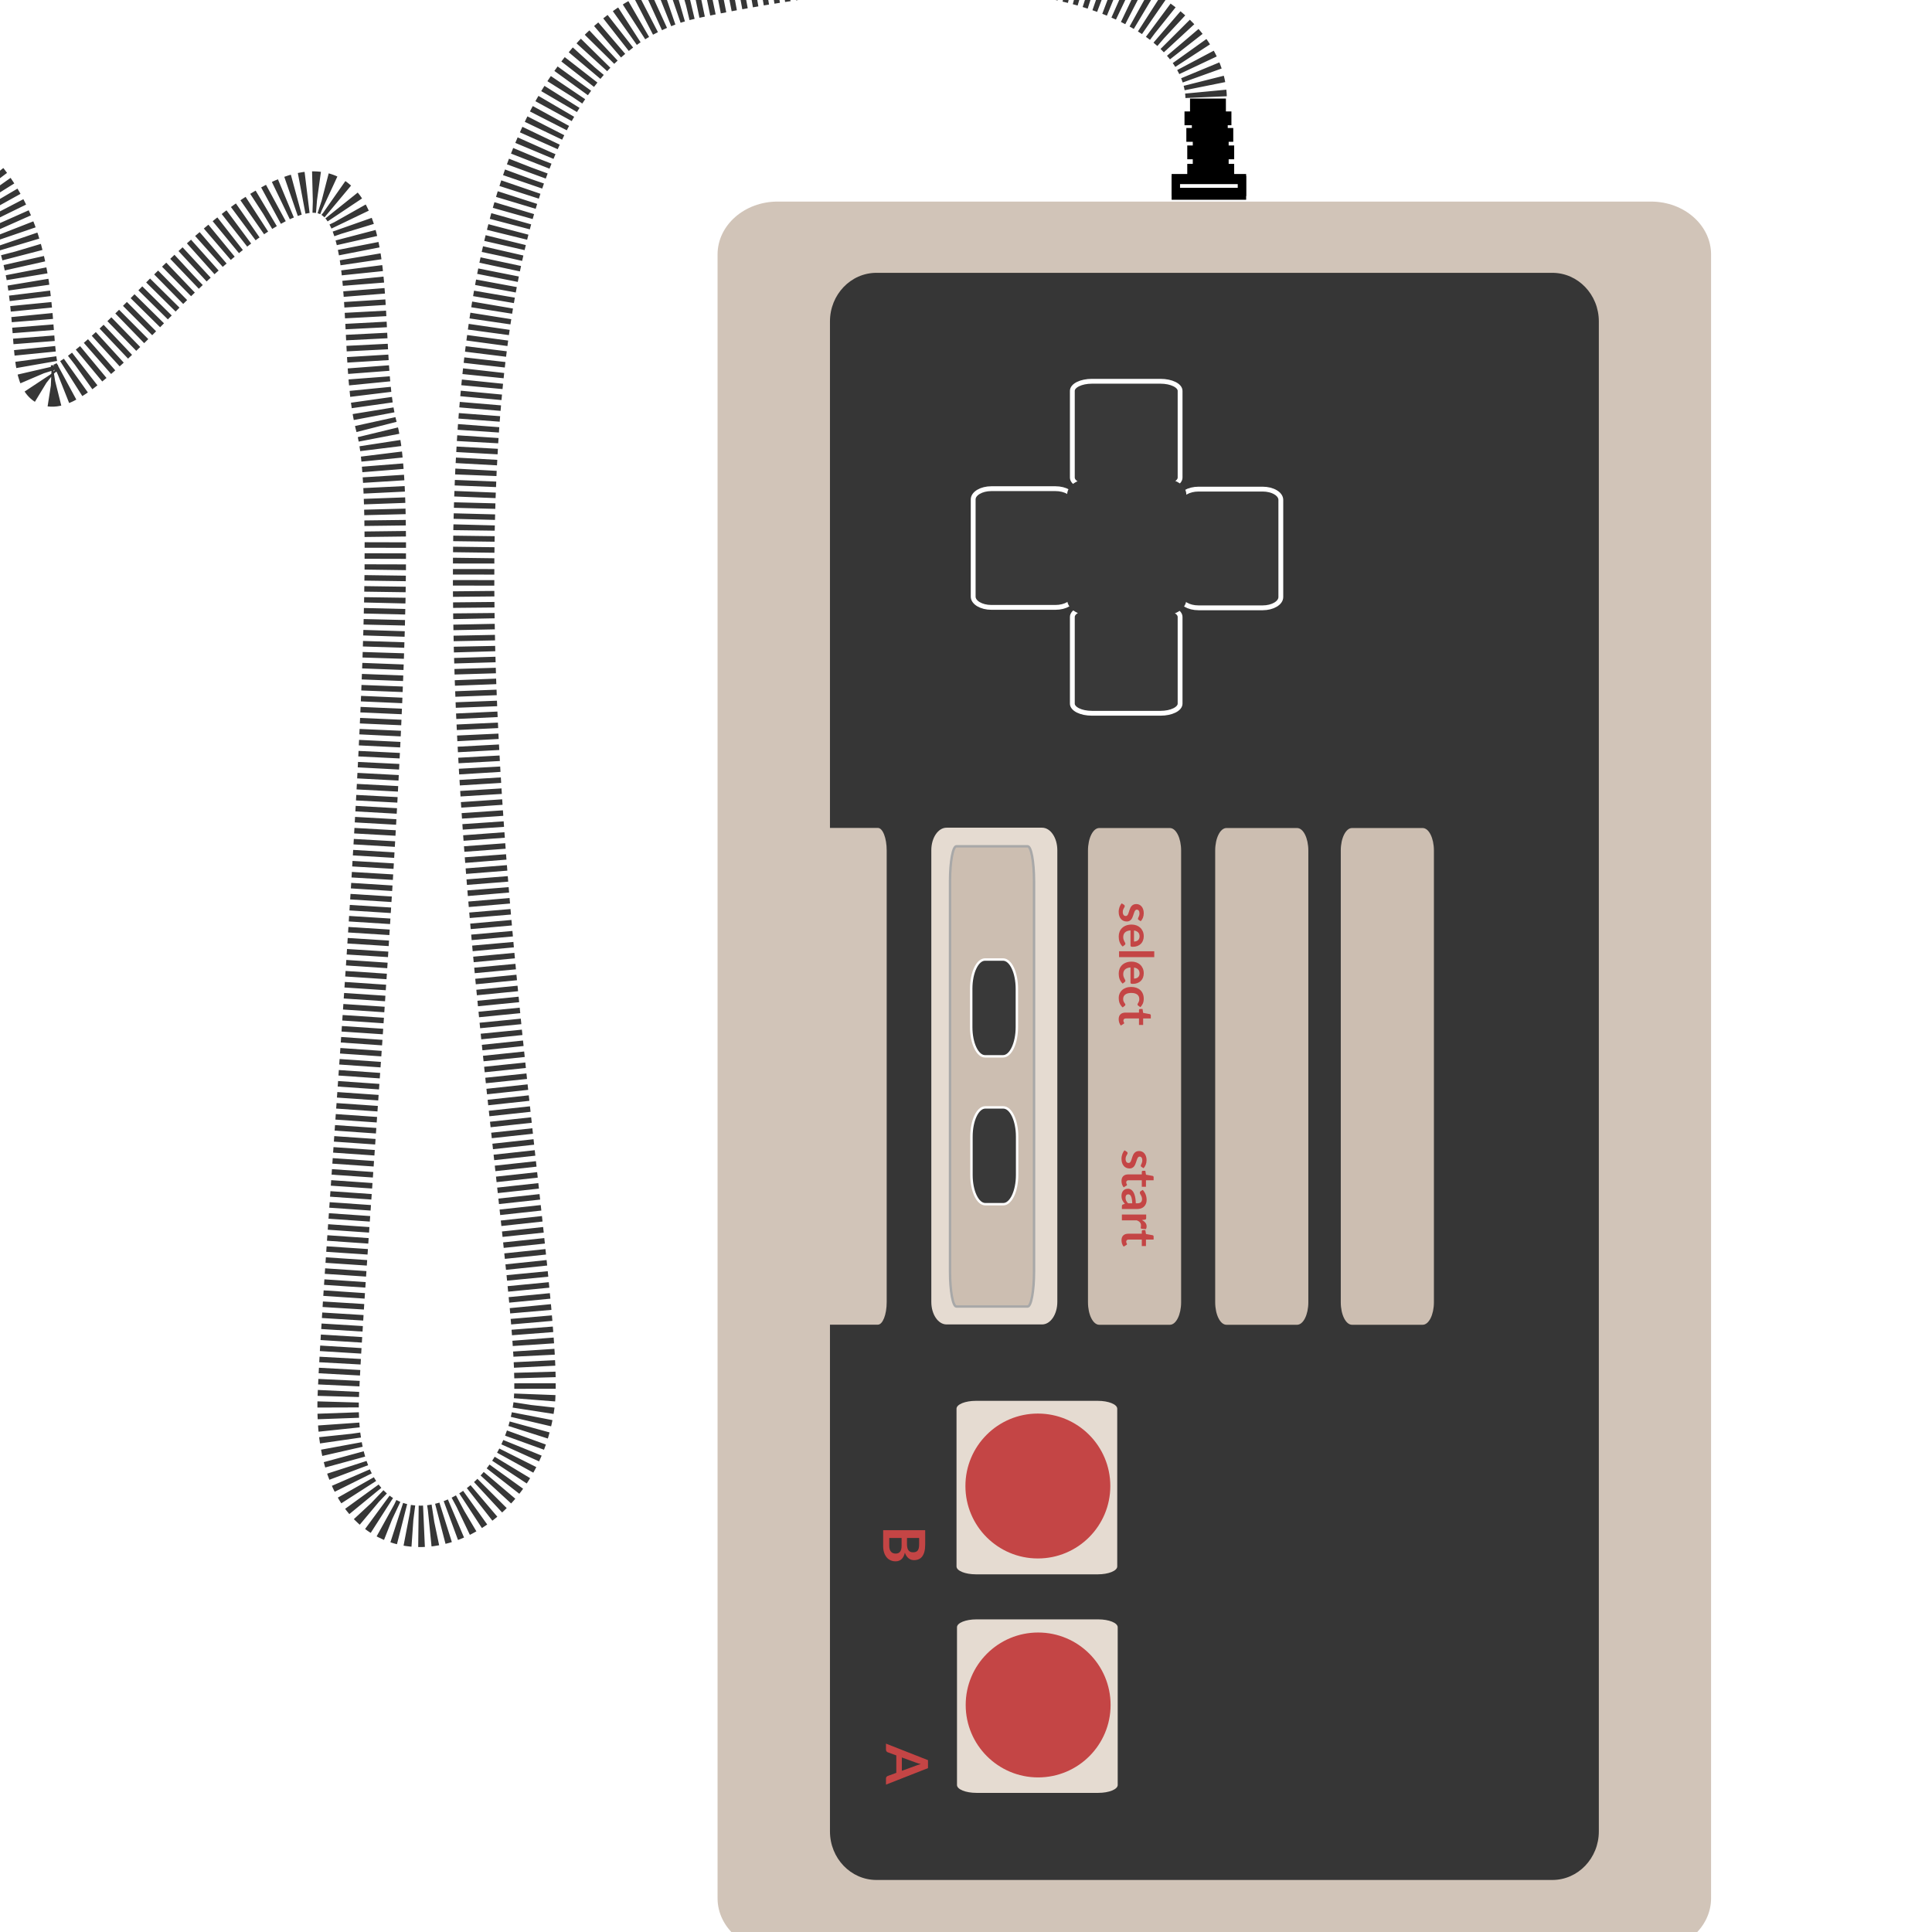
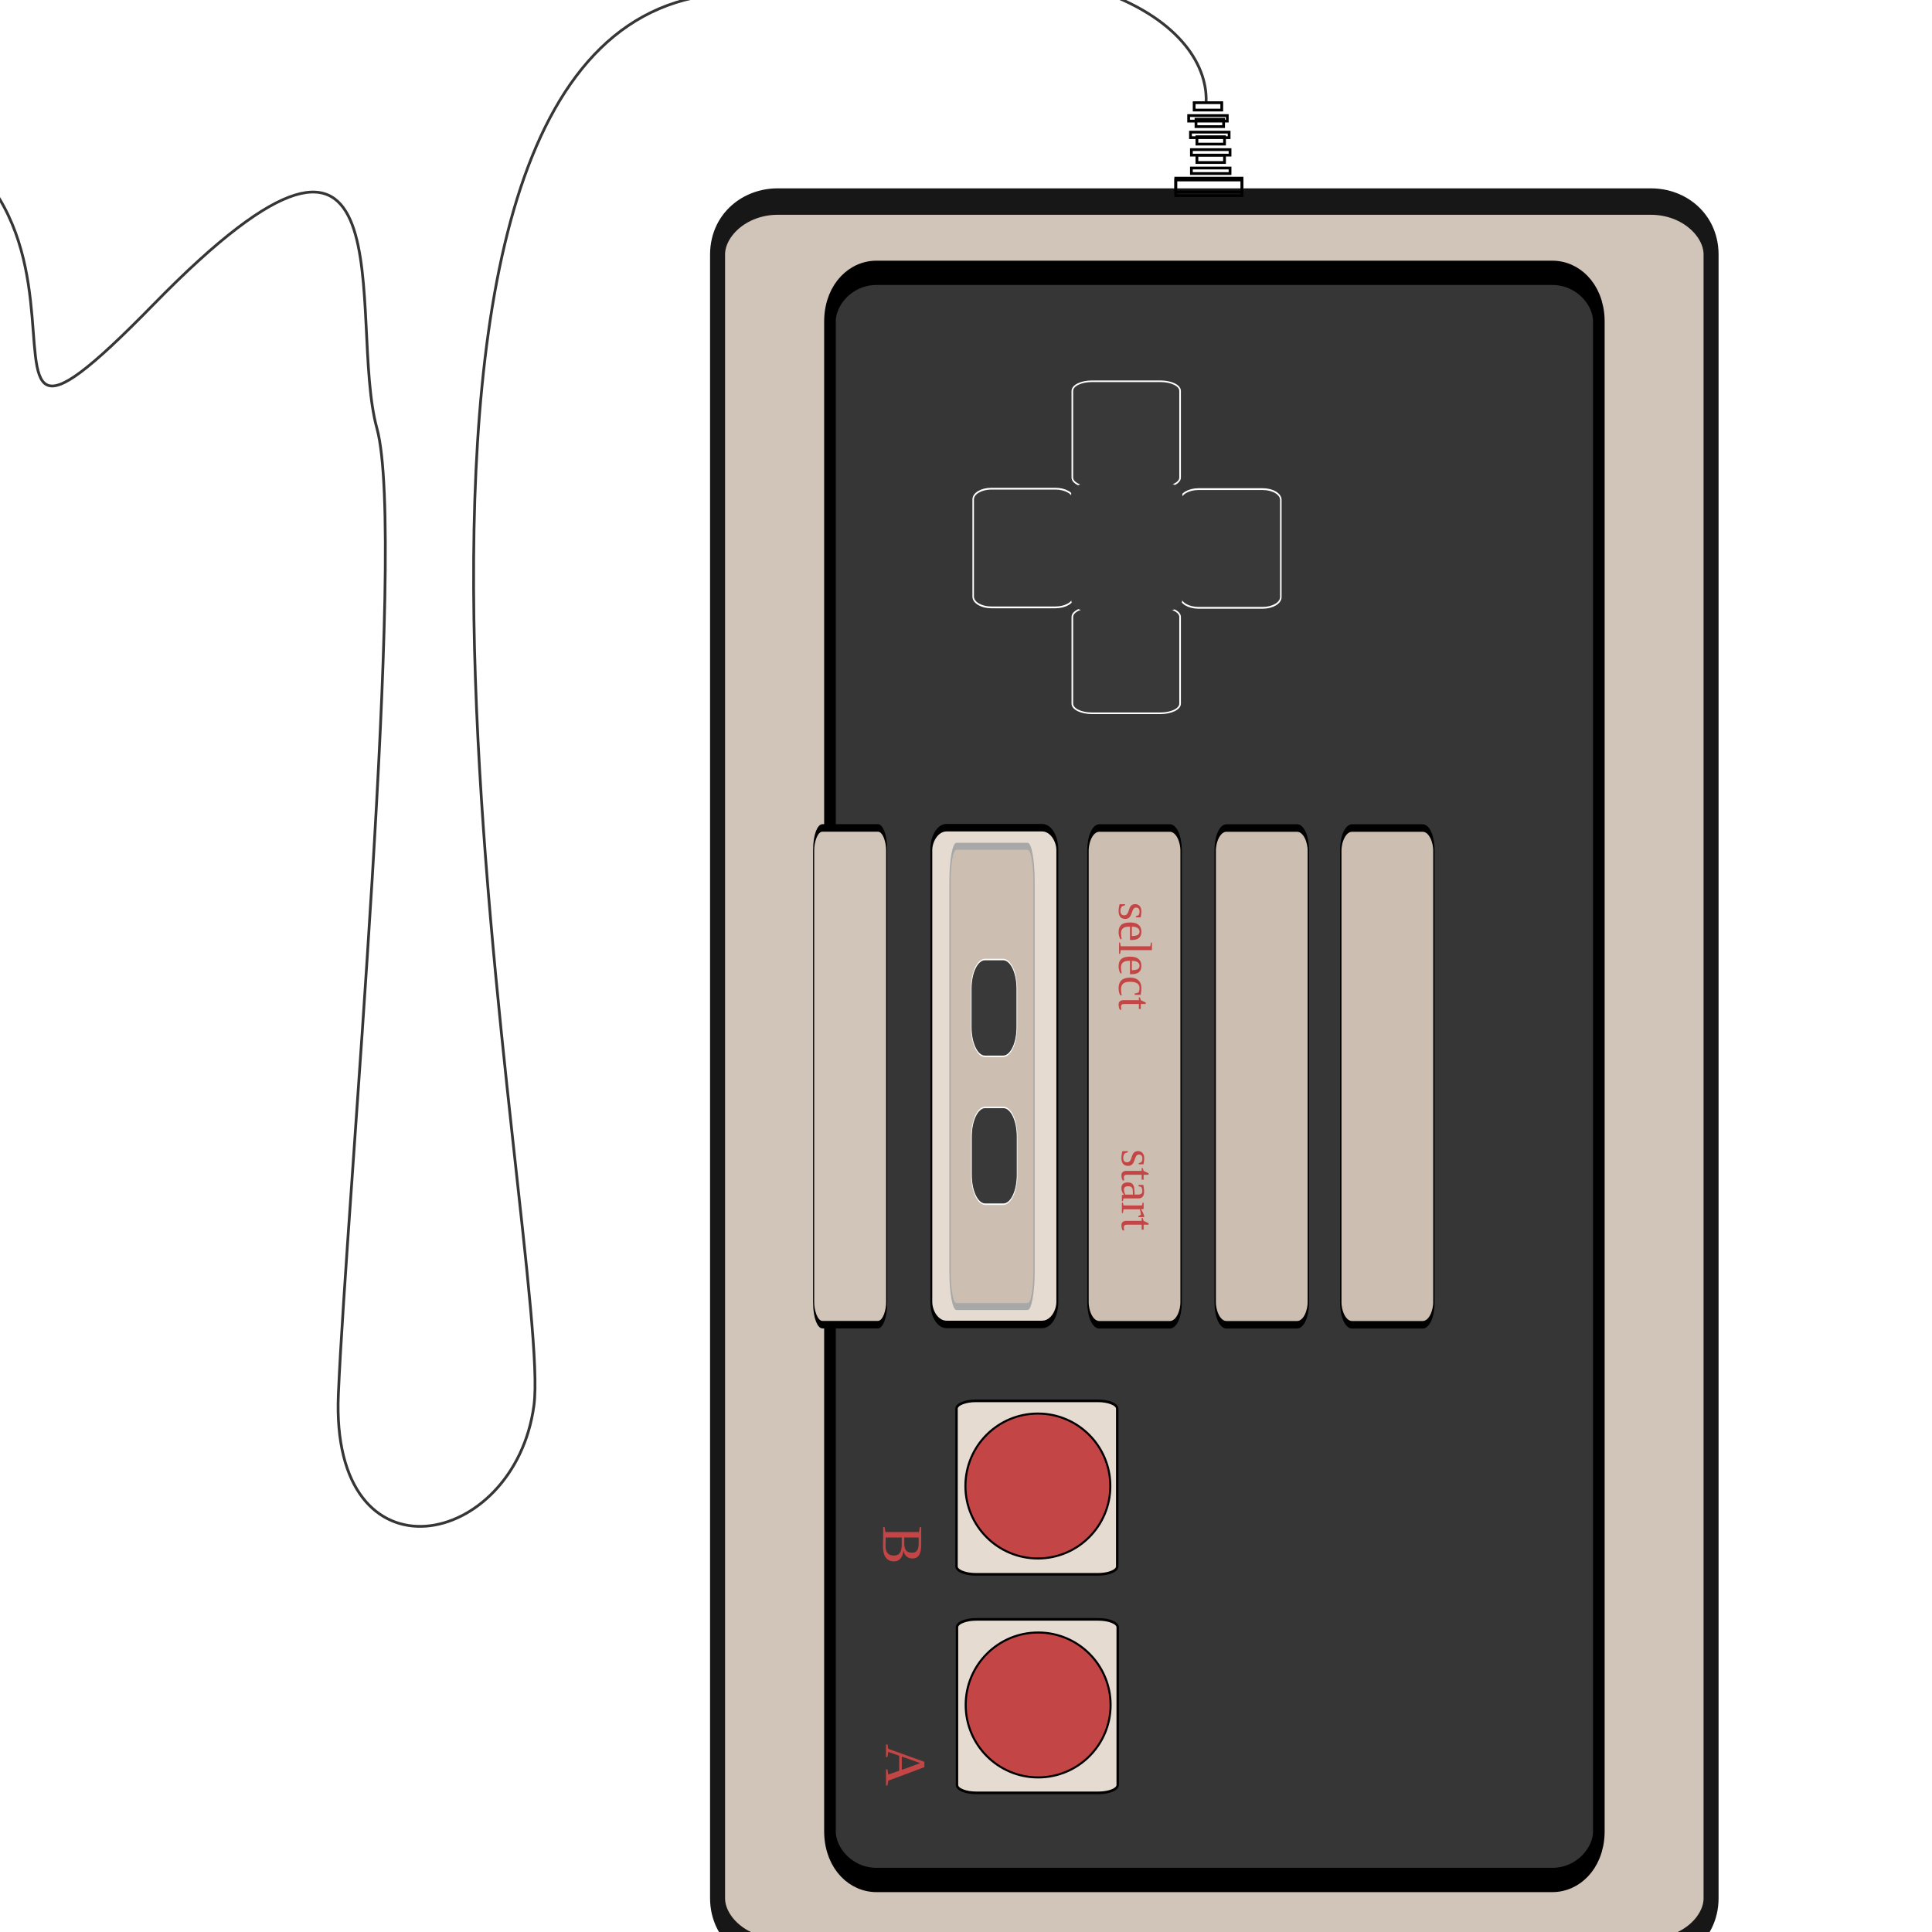
<svg xmlns="http://www.w3.org/2000/svg" width="800" height="800" xml:space="preserve" version="1.1" viewBox="100 150 700 700">
  <g>
    <g id="c48f3e2b-1518-4106-a314-e6c49b200c2a" transform="matrix(0 0 0 0 0 0)" />
    <g id="c8df7ca4-a13f-4e25-a475-8e1073cdee52" transform="matrix(5.44 0 0 9.58 539.97 539.99)">
-       <rect id="svg_3" opacity="0.91" fill-rule=" nonzero" fill=" rgb(204,190,177)" stroke-miterlimit="4" stroke-linejoin=" miter" stroke-dashoffset="0" stroke-linecap=" butt" stroke-dasharray=" none" stroke-width="0" stroke=" rgb(0,0,0)" height="66.17" width="66.17" ry="2" rx="4" y="-33.085" x="-33.085" vector-effect="non-scaling-stroke" />
+       <rect id="svg_3" opacity="0.91" fillRule="nonzero" fill=" rgb(204,190,177)" strokeMiterlimit="4" strokeLinejoin="miter" strokeDashoffset="0" strokeLinecap="butt" strokeDasharray=" none" strokeWidth="0" stroke=" rgb(0,0,0)" height="66.17" width="66.17" ry="2" rx="4" y="-33.085" x="-33.085" vectorEffect="non-scaling-stroke" />
    </g>
    <g id="1bfb7af7-c23b-41e9-8996-67085654ee9c" transform="matrix(4.21 0 0 8.8 540 540)">
-       <rect id="svg_4" fill-rule=" nonzero" fill=" rgb(54,54,54)" stroke-miterlimit="4" stroke-linejoin=" miter" stroke-dashoffset="0" stroke-linecap=" butt" stroke-dasharray=" none" stroke-width="0" stroke=" rgb(0,0,0)" height="66.17" width="66.17" y="-33.085" x="-33.085" ry="2" rx="4" vector-effect="non-scaling-stroke" />
+       <rect id="svg_4" fillRule="nonzero" fill=" rgb(54,54,54)" strokeMiterlimit="4" strokeLinejoin="miter" strokeDashoffset="0" strokeLinecap="butt" strokeDasharray=" none" strokeWidth="0" stroke=" rgb(0,0,0)" height="66.17" width="66.17" y="-33.085" x="-33.085" ry="2" rx="4" vectorEffect="non-scaling-stroke" />
    </g>
    <g id="b4ce49c2-3a4b-4108-9ce5-4e442ce29fba" transform="matrix(-0.4 0 0 2.72 408.03 539.96)">
-       <rect id="svg_5" fill-rule=" nonzero" fill=" rgb(209 196 184)" stroke-miterlimit="4" stroke-linejoin=" miter" stroke-dashoffset="0" stroke-linecap=" butt" stroke-dasharray=" none" stroke-width="0" stroke=" rgb(0,0,0)" height="66.17" width="66.17" ry="3" rx="8" y="-33.085" x="-33.085" vector-effect="non-scaling-stroke" />
+       <rect id="svg_5" fillRule="nonzero" fill=" rgb(209 196 184)" strokeMiterlimit="4" strokeLinejoin="miter" strokeDashoffset="0" strokeLinecap="butt" strokeDasharray=" none" strokeWidth="0" stroke=" rgb(0,0,0)" height="66.17" width="66.17" ry="3" rx="8" y="-33.085" x="-33.085" vectorEffect="non-scaling-stroke" />
    </g>
    <g id="b4ce49c2-3a4b-4108-9ce5-4e442ce29fba" transform="matrix(-0.51 0 0 2.72 602.66 540)">
-       <rect id="svg_6" fill-rule=" nonzero" fill=" rgb(204,190,177)" stroke-miterlimit="4" stroke-linejoin=" miter" stroke-dashoffset="0" stroke-linecap=" butt" stroke-dasharray=" none" stroke-width="0" stroke=" rgb(0,0,0)" height="66.17" width="66.17" ry="3" rx="8" y="-33.085" x="-33.085" vector-effect="non-scaling-stroke" />
+       <rect id="svg_6" fillRule="nonzero" fill=" rgb(204,190,177)" strokeMiterlimit="4" strokeLinejoin="miter" strokeDashoffset="0" strokeLinecap="butt" strokeDasharray=" none" strokeWidth="0" stroke=" rgb(0,0,0)" height="66.17" width="66.17" ry="3" rx="8" y="-33.085" x="-33.085" vectorEffect="non-scaling-stroke" />
    </g>
    <g id="b4ce49c2-3a4b-4108-9ce5-4e442ce29fba" transform="matrix(-0.51 0 0 2.72 557.16 540)">
-       <rect id="svg_7" fill-rule=" nonzero" fill=" rgb(204,190,177)" stroke-miterlimit="4" stroke-linejoin=" miter" stroke-dashoffset="0" stroke-linecap=" butt" stroke-dasharray=" none" stroke-width="0" stroke=" rgb(0,0,0)" height="66.17" width="66.17" ry="3" rx="8" y="-33.085" x="-33.085" vector-effect="non-scaling-stroke" />
+       <rect id="svg_7" fillRule="nonzero" fill=" rgb(204,190,177)" strokeMiterlimit="4" strokeLinejoin="miter" strokeDashoffset="0" strokeLinecap="butt" strokeDasharray=" none" strokeWidth="0" stroke=" rgb(0,0,0)" height="66.17" width="66.17" ry="3" rx="8" y="-33.085" x="-33.085" vectorEffect="non-scaling-stroke" />
    </g>
    <g id="b4ce49c2-3a4b-4108-9ce5-4e442ce29fba" transform="matrix(-0.51 0 0 2.72 511.07 540)">
-       <rect id="svg_8" fill-rule=" nonzero" fill=" rgb(204,190,177)" stroke-miterlimit="4" stroke-linejoin=" miter" stroke-dashoffset="0" stroke-linecap=" butt" stroke-dasharray=" none" stroke-width="0" stroke=" rgb(0,0,0)" height="66.17" width="66.17" ry="3" rx="8" y="-33.085" x="-33.085" vector-effect="non-scaling-stroke" />
+       <rect id="svg_8" fillRule="nonzero" fill=" rgb(204,190,177)" strokeMiterlimit="4" strokeLinejoin="miter" strokeDashoffset="0" strokeLinecap="butt" strokeDasharray=" none" strokeWidth="0" stroke=" rgb(0,0,0)" height="66.17" width="66.17" ry="3" rx="8" y="-33.085" x="-33.085" vectorEffect="non-scaling-stroke" />
    </g>
    <g id="b4ce49c2-3a4b-4108-9ce5-4e442ce29fba" transform="matrix(-0.69 0 0 2.72 460.26 539.88)">
-       <rect id="svg_9" fill-rule=" nonzero" fill=" rgb(229,219,209)" stroke-miterlimit="4" stroke-linejoin=" miter" stroke-dashoffset="0" stroke-linecap=" butt" stroke-dasharray=" none" stroke-width="0" stroke=" rgb(0,0,0)" height="66.17" width="66.17" ry="3" rx="8" y="-33.085" x="-33.085" vector-effect="non-scaling-stroke" />
+       <rect id="svg_9" fillRule="nonzero" fill=" rgb(229,219,209)" strokeMiterlimit="4" strokeLinejoin="miter" strokeDashoffset="0" strokeLinecap="butt" strokeDasharray=" none" strokeWidth="0" stroke=" rgb(0,0,0)" height="66.17" width="66.17" ry="3" rx="8" y="-33.085" x="-33.085" vectorEffect="non-scaling-stroke" />
    </g>
    <g id="b4ce49c2-3a4b-4108-9ce5-4e442ce29fba" transform="matrix(-0.88 0 0 0.95 475.68 688.98)">
-       <rect id="svg_10" fill-rule=" nonzero" fill=" rgb(229,219,209)" stroke-miterlimit="4" stroke-linejoin=" miter" stroke-dashoffset="0" stroke-linecap=" butt" stroke-dasharray=" none" stroke-width="0" stroke=" rgb(0,0,0)" height="66.17" width="66.17" ry="3" rx="8" y="-33.085" x="-33.085" vector-effect="non-scaling-stroke" />
+       <rect id="svg_10" fillRule="nonzero" fill=" rgb(229,219,209)" strokeMiterlimit="4" strokeLinejoin="miter" strokeDashoffset="0" strokeLinecap="butt" strokeDasharray=" none" strokeWidth="0" stroke=" rgb(0,0,0)" height="66.17" width="66.17" ry="3" rx="8" y="-33.085" x="-33.085" vectorEffect="non-scaling-stroke" />
    </g>
    <g id="b4ce49c2-3a4b-4108-9ce5-4e442ce29fba" transform="matrix(-0.88 0 0 0.95 475.85 768.16)">
-       <rect id="svg_11" fill-rule=" nonzero" fill=" rgb(229,219,209)" stroke-miterlimit="4" stroke-linejoin=" miter" stroke-dashoffset="0" stroke-linecap=" butt" stroke-dasharray=" none" stroke-width="0" stroke=" rgb(0,0,0)" height="66.17" width="66.17" ry="3" rx="8" y="-33.085" x="-33.085" vector-effect="non-scaling-stroke" />
+       <rect id="svg_11" fillRule="nonzero" fill=" rgb(229,219,209)" strokeMiterlimit="4" strokeLinejoin="miter" strokeDashoffset="0" strokeLinecap="butt" strokeDasharray=" none" strokeWidth="0" stroke=" rgb(0,0,0)" height="66.17" width="66.17" ry="3" rx="8" y="-33.085" x="-33.085" vectorEffect="non-scaling-stroke" />
    </g>
    <g id="a1dd771c-6dd6-42e5-be78-47cdad1e896b" transform="matrix(0.75 0 0 0.75 476.04 688.41)">
-       <circle id="svg_12" fill-rule=" nonzero" fill=" rgb(196,69,69)" stroke-miterlimit="4" stroke-linejoin=" miter" stroke-dashoffset="0" stroke-linecap=" butt" stroke-dasharray=" none" stroke-width="0" stroke=" rgb(0,0,0)" r="35" cy="0" cx="0" vector-effect="non-scaling-stroke" />
+       <circle id="svg_12" fillRule="nonzero" fill=" rgb(196,69,69)" strokeMiterlimit="4" strokeLinejoin="miter" strokeDashoffset="0" strokeLinecap="butt" strokeDasharray=" none" strokeWidth="0" stroke=" rgb(0,0,0)" r="35" cy="0" cx="0" vectorEffect="non-scaling-stroke" />
    </g>
    <g id="a1dd771c-6dd6-42e5-be78-47cdad1e896b" transform="matrix(0.75 0 0 0.75 476.14 767.74)">
-       <circle id="svg_13" fill-rule=" nonzero" fill=" rgb(196,69,69)" stroke-miterlimit="4" stroke-linejoin=" miter" stroke-dashoffset="0" stroke-linecap=" butt" stroke-dasharray=" none" stroke-width="0" stroke=" rgb(0,0,0)" r="35" cy="0" cx="0" vector-effect="non-scaling-stroke" />
+       <circle id="svg_13" fillRule="nonzero" fill=" rgb(196,69,69)" strokeMiterlimit="4" strokeLinejoin="miter" strokeDashoffset="0" strokeLinecap="butt" strokeDasharray=" none" strokeWidth="0" stroke=" rgb(0,0,0)" r="35" cy="0" cx="0" vectorEffect="non-scaling-stroke" />
    </g>
    <g id="b4ce49c2-3a4b-4108-9ce5-4e442ce29fba" transform="matrix(-0.46 0 0 2.52 459.43 540)">
-       <rect id="svg_14" fill-rule=" nonzero" fill=" rgb(204,190,177)" stroke-miterlimit="4" stroke-linejoin=" miter" stroke-dashoffset="0" stroke-linecap=" butt" stroke-dasharray=" none" stroke=" rgb(168,168,168)" height="66.17" width="66.17" ry="5" rx="5" y="-33.085" x="-33.085" vector-effect="non-scaling-stroke" />
+       <rect id="svg_14" fillRule="nonzero" fill=" rgb(204,190,177)" strokeMiterlimit="4" strokeLinejoin="miter" strokeDashoffset="0" strokeLinecap="butt" strokeDasharray=" none" stroke=" rgb(168,168,168)" height="66.17" width="66.17" ry="5" rx="5" y="-33.085" x="-33.085" vectorEffect="non-scaling-stroke" />
    </g>
    <g id="d3784ada-745c-4eaf-b529-1373ee92f942" transform="matrix(0.25 0 0 0.53 460.16 515.19)">
-       <rect id="svg_15" fill-rule=" nonzero" fill=" rgb(57,57,57)" stroke-miterlimit="4" stroke-linejoin=" miter" stroke-dashoffset="0" stroke-linecap=" butt" stroke-dasharray=" none" stroke=" rgb(255,255,255)" height="66.17" width="66.17" ry="20" rx="20" y="-33.085" x="-33.085" vector-effect="non-scaling-stroke" />
+       <rect id="svg_15" fillRule="nonzero" fill=" rgb(57,57,57)" strokeMiterlimit="4" strokeLinejoin="miter" strokeDashoffset="0" strokeLinecap="butt" strokeDasharray=" none" stroke=" rgb(255,255,255)" height="66.17" width="66.17" ry="20" rx="20" y="-33.085" x="-33.085" vectorEffect="non-scaling-stroke" />
    </g>
    <g id="d3784ada-745c-4eaf-b529-1373ee92f942" transform="matrix(0.25 0 0 0.53 460.25 568.77)">
-       <rect id="svg_16" fill-rule=" nonzero" fill=" rgb(57,57,57)" stroke-miterlimit="4" stroke-linejoin=" miter" stroke-dashoffset="0" stroke-linecap=" butt" stroke-dasharray=" none" stroke=" rgb(255,255,255)" height="66.17" width="66.17" ry="20" rx="20" y="-33.085" x="-33.085" vector-effect="non-scaling-stroke" />
+       <rect id="svg_16" fillRule="nonzero" fill=" rgb(57,57,57)" strokeMiterlimit="4" strokeLinejoin="miter" strokeDashoffset="0" strokeLinecap="butt" strokeDasharray=" none" stroke=" rgb(255,255,255)" height="66.17" width="66.17" ry="20" rx="20" y="-33.085" x="-33.085" vectorEffect="non-scaling-stroke" />
    </g>
    <g id="116c4fef-472c-4d18-898d-643b26a19495" transform="matrix(0 0.39 -0.39 0 510.85 499.54)">
-       <text id="svg_17" fill-rule=" nonzero" fill=" rgb(196,69,69)" stroke-miterlimit="4" stroke-linejoin=" miter" stroke-dashoffset="0" stroke-linecap=" butt" stroke-dasharray=" none" stroke=" none" font-weight="700" font-style="normal" font-size="44" font-family="Lato" xml:space="preserve">
+       <text id="svg_17" fillRule="nonzero" fill=" rgb(196,69,69)" strokeMiterlimit="4" strokeLinejoin="miter" strokeDashoffset="0" strokeLinecap="butt" strokeDasharray=" none" stroke=" none" fontWeight="700" font-style="normal" font-size="44" fontFamily="Lato" xml:space="preserve">
        <tspan id="svg_18" y="13.82" x="-58.1">select</tspan>
      </text>
    </g>
    <g id="svg_19" transform="matrix(0 0.39 -0.39 0 426.6 709.74)">
-       <text id="svg_20" fill-rule=" nonzero" fill=" rgb(196,69,69)" stroke-miterlimit="4" stroke-linejoin=" miter" stroke-dashoffset="0" stroke-linecap=" butt" stroke-dasharray=" none" stroke=" none" font-weight="700" font-style="normal" font-size="54" font-family="Lato" xml:space="preserve">
+       <text id="svg_20" fillRule="nonzero" fill=" rgb(196,69,69)" strokeMiterlimit="4" strokeLinejoin="miter" strokeDashoffset="0" strokeLinecap="butt" strokeDasharray=" none" stroke=" none" fontWeight="700" font-style="normal" font-size="54" fontFamily="Lato" xml:space="preserve">
        <tspan id="svg_21" y="16.96" x="-18.01">B</tspan>
      </text>
    </g>
    <g id="svg_22" transform="matrix(0 0.39 -0.39 0 427.62 789.34)">
-       <text id="svg_23" fill-rule=" nonzero" fill=" rgb(196,69,69)" stroke-miterlimit="4" stroke-linejoin=" miter" stroke-dashoffset="0" stroke-linecap=" butt" stroke-dasharray=" none" stroke=" none" font-weight="700" font-style="normal" font-size="54" font-family="Lato" xml:space="preserve">
+       <text id="svg_23" fillRule="nonzero" fill=" rgb(196,69,69)" strokeMiterlimit="4" strokeLinejoin="miter" strokeDashoffset="0" strokeLinecap="butt" strokeDasharray=" none" stroke=" none" fontWeight="700" font-style="normal" font-size="54" fontFamily="Lato" xml:space="preserve">
        <tspan id="svg_24" y="16.96" x="-19.17">A</tspan>
      </text>
    </g>
    <g id="svg_25" transform="matrix(0 0.39 -0.39 0 511.87 584.75)">
-       <text id="svg_26" fill-rule=" nonzero" fill=" rgb(196,69,69)" stroke-miterlimit="4" stroke-linejoin=" miter" stroke-dashoffset="0" stroke-linecap=" butt" stroke-dasharray=" none" stroke=" none" font-weight="700" font-style="normal" font-size="44" font-family="Lato" xml:space="preserve">
+       <text id="svg_26" fillRule="nonzero" fill=" rgb(196,69,69)" strokeMiterlimit="4" strokeLinejoin="miter" strokeDashoffset="0" strokeLinecap="butt" strokeDasharray=" none" stroke=" none" fontWeight="700" font-style="normal" font-size="44" fontFamily="Lato" xml:space="preserve">
        <tspan id="svg_27" y="13.82" x="-47.15">start</tspan>
      </text>
    </g>
    <g id="1277504a-6be3-4aff-b1ff-100e612d3201" transform="matrix(0.55 0 0 0.65 545.87 348.72)">
-       <rect id="svg_28" fill-rule=" nonzero" fill=" rgb(57,57,57)" stroke-miterlimit="4" stroke-linejoin=" miter" stroke-dashoffset="0" stroke-linecap=" butt" stroke-dasharray=" none" stroke-width="2" stroke=" rgb(255,255,255)" height="66.17" width="66.17" y="-33.085" x="-33.085" ry="6" rx="12" vector-effect="non-scaling-stroke" />
+       <rect id="svg_28" fillRule="nonzero" fill=" rgb(57,57,57)" strokeMiterlimit="4" strokeLinejoin="miter" strokeDashoffset="0" strokeLinecap="butt" strokeDasharray=" none" strokeWidth="2" stroke=" rgb(255,255,255)" height="66.17" width="66.17" y="-33.085" x="-33.085" ry="6" rx="12" vectorEffect="non-scaling-stroke" />
    </g>
    <g id="1277504a-6be3-4aff-b1ff-100e612d3201" transform="matrix(0.59 0 0 0.58 508.05 307.33)">
-       <rect id="svg_29" fill-rule=" nonzero" fill=" rgb(57,57,57)" stroke-miterlimit="4" stroke-linejoin=" miter" stroke-dashoffset="0" stroke-linecap=" butt" stroke-dasharray=" none" stroke-width="2" stroke=" rgb(255,255,255)" height="66.17" width="66.17" y="-33.085" x="-33.085" ry="6" rx="12" vector-effect="non-scaling-stroke" />
+       <rect id="svg_29" fillRule="nonzero" fill=" rgb(57,57,57)" strokeMiterlimit="4" strokeLinejoin="miter" strokeDashoffset="0" strokeLinecap="butt" strokeDasharray=" none" strokeWidth="2" stroke=" rgb(255,255,255)" height="66.17" width="66.17" y="-33.085" x="-33.085" ry="6" rx="12" vectorEffect="non-scaling-stroke" />
    </g>
    <g id="1277504a-6be3-4aff-b1ff-100e612d3201" transform="matrix(0.55 0 0 0.65 470.8 348.56)">
-       <rect id="svg_30" fill-rule=" nonzero" fill=" rgb(57,57,57)" stroke-miterlimit="4" stroke-linejoin=" miter" stroke-dashoffset="0" stroke-linecap=" butt" stroke-dasharray=" none" stroke-width="2" stroke=" rgb(255,255,255)" height="66.17" width="66.17" y="-33.085" x="-33.085" ry="6" rx="12" vector-effect="non-scaling-stroke" />
+       <rect id="svg_30" fillRule="nonzero" fill=" rgb(57,57,57)" strokeMiterlimit="4" strokeLinejoin="miter" strokeDashoffset="0" strokeLinecap="butt" strokeDasharray=" none" strokeWidth="2" stroke=" rgb(255,255,255)" height="66.17" width="66.17" y="-33.085" x="-33.085" ry="6" rx="12" vectorEffect="non-scaling-stroke" />
    </g>
    <g id="1277504a-6be3-4aff-b1ff-100e612d3201" transform="matrix(0.59 0 0 0.58 508.05 389.24)">
-       <rect id="svg_31" fill-rule=" nonzero" fill=" rgb(57,57,57)" stroke-miterlimit="4" stroke-linejoin=" miter" stroke-dashoffset="0" stroke-linecap=" butt" stroke-dasharray=" none" stroke-width="2" stroke=" rgb(255,255,255)" height="66.17" width="66.17" y="-33.085" x="-33.085" ry="6" rx="12" vector-effect="non-scaling-stroke" />
+       <rect id="svg_31" fillRule="nonzero" fill=" rgb(57,57,57)" strokeMiterlimit="4" strokeLinejoin="miter" strokeDashoffset="0" strokeLinecap="butt" strokeDasharray=" none" strokeWidth="2" stroke=" rgb(255,255,255)" height="66.17" width="66.17" y="-33.085" x="-33.085" ry="6" rx="12" vectorEffect="non-scaling-stroke" />
    </g>
    <g id="1277504a-6be3-4aff-b1ff-100e612d3201" transform="matrix(0.6 0 0 0.7 508.24 348.21)">
-       <rect id="svg_32" fill-rule=" nonzero" fill=" rgb(57,57,57)" stroke-miterlimit="4" stroke-linejoin=" miter" stroke-dashoffset="0" stroke-linecap=" butt" stroke-dasharray=" none" stroke-width="4" stroke=" rgb(57,57,57)" height="66.17" width="66.17" y="-33.085" x="-33.085" ry="6" rx="12" vector-effect="non-scaling-stroke" />
+       <rect id="svg_32" fillRule="nonzero" fill=" rgb(57,57,57)" strokeMiterlimit="4" strokeLinejoin="miter" strokeDashoffset="0" strokeLinecap="butt" strokeDasharray=" none" strokeWidth="4" stroke=" rgb(57,57,57)" height="66.17" width="66.17" y="-33.085" x="-33.085" ry="6" rx="12" vectorEffect="non-scaling-stroke" />
    </g>
-     <path id="svg_34" d="m300,193" opacity="undefined" stroke-linecap="undefined" stroke-linejoin="undefined" stroke="#000" fill="none" />
+     <path id="svg_34" d="m300,193" opacity="undefined" strokeLinecap="undefined" strokeLinejoin="undefined" stroke="#000" fill="none" />
    <path id="svg_36" d="m103,248" opacity="NaN" stroke="#000" fill="none" />
    <g id="svg_56">
-       <path stroke="rgb(54, 54, 54)" stroke-dasharray="2,2" stroke-width="15" id="svg_38" d="m8,184.209c172.674,1 52.9,173 147.721,76c94.821,-97 69.868,5 80.847,45c10.979,40 -10.979,280 -13.974,350c-2.994,70 63.879,56 70.866,4c6.987,-52 -82.843,-480 57.891,-510c140.734,-30 186.647,9.667 185.649,37.667" opacity="NaN" fill="none" />
-       <rect stroke="#000" id="svg_39" height="5" width="24" y="214.543" x="526" stroke-width="3" fill="none" />
-       <rect stroke="#000" id="svg_40" height="5.667" width="24" y="215.209" x="526" stroke-width="3" fill="none" />
+       <path stroke="rgb(54, 54, 54)" strokeDasharray="2,2" strokeWidth="15" id="svg_38" d="m8,184.209c172.674,1 52.9,173 147.721,76c94.821,-97 69.868,5 80.847,45c10.979,40 -10.979,280 -13.974,350c-2.994,70 63.879,56 70.866,4c6.987,-52 -82.843,-480 57.891,-510c140.734,-30 186.647,9.667 185.649,37.667" opacity="NaN" fill="none" />
+       <rect stroke="#000" id="svg_39" height="5" width="24" y="214.543" x="526" strokeWidth="3" fill="none" />
+       <rect stroke="#000" id="svg_40" height="5.667" width="24" y="215.209" x="526" strokeWidth="3" fill="none" />
      <g id="svg_44">
-         <rect stroke="#000" id="svg_41" height="2" width="14" y="210.876" x="531.667" stroke-width="3" fill="none" />
-         <rect stroke="#000" id="svg_43" height="2.667" width="10" y="206.209" x="533.667" stroke-width="3" fill="none" />
+         <rect stroke="#000" id="svg_41" height="2" width="14" y="210.876" x="531.667" strokeWidth="3" fill="none" />
+         <rect stroke="#000" id="svg_43" height="2.667" width="10" y="206.209" x="533.667" strokeWidth="3" fill="none" />
      </g>
      <g id="svg_47">
-         <rect stroke="#000" id="svg_45" height="2" width="14" y="204.209" x="531.667" stroke-width="3" fill="none" />
-         <rect stroke="#000" id="svg_46" height="2.667" width="10" y="199.543" x="533.667" stroke-width="3" fill="none" />
+         <rect stroke="#000" id="svg_45" height="2" width="14" y="204.209" x="531.667" strokeWidth="3" fill="none" />
+         <rect stroke="#000" id="svg_46" height="2.667" width="10" y="199.543" x="533.667" strokeWidth="3" fill="none" />
      </g>
      <g id="svg_50">
-         <rect stroke="#000" id="svg_48" height="2" width="14" y="197.876" x="531.333" stroke-width="3" fill="none" />
-         <rect stroke="#000" id="svg_49" height="2.667" width="10" y="193.209" x="533.333" stroke-width="3" fill="none" />
+         <rect stroke="#000" id="svg_48" height="2" width="14" y="197.876" x="531.333" strokeWidth="3" fill="none" />
+         <rect stroke="#000" id="svg_49" height="2.667" width="10" y="193.209" x="533.333" strokeWidth="3" fill="none" />
      </g>
      <g id="svg_53">
-         <rect stroke="#000" id="svg_51" height="2" width="14" y="191.876" x="530.667" stroke-width="3" fill="none" />
-         <rect stroke="#000" id="svg_52" height="2.667" width="10" y="187.209" x="532.667" stroke-width="3" fill="none" />
+         <rect stroke="#000" id="svg_51" height="2" width="14" y="191.876" x="530.667" strokeWidth="3" fill="none" />
+         <rect stroke="#000" id="svg_52" height="2.667" width="10" y="187.209" x="532.667" strokeWidth="3" fill="none" />
      </g>
    </g>
  </g>
</svg>
